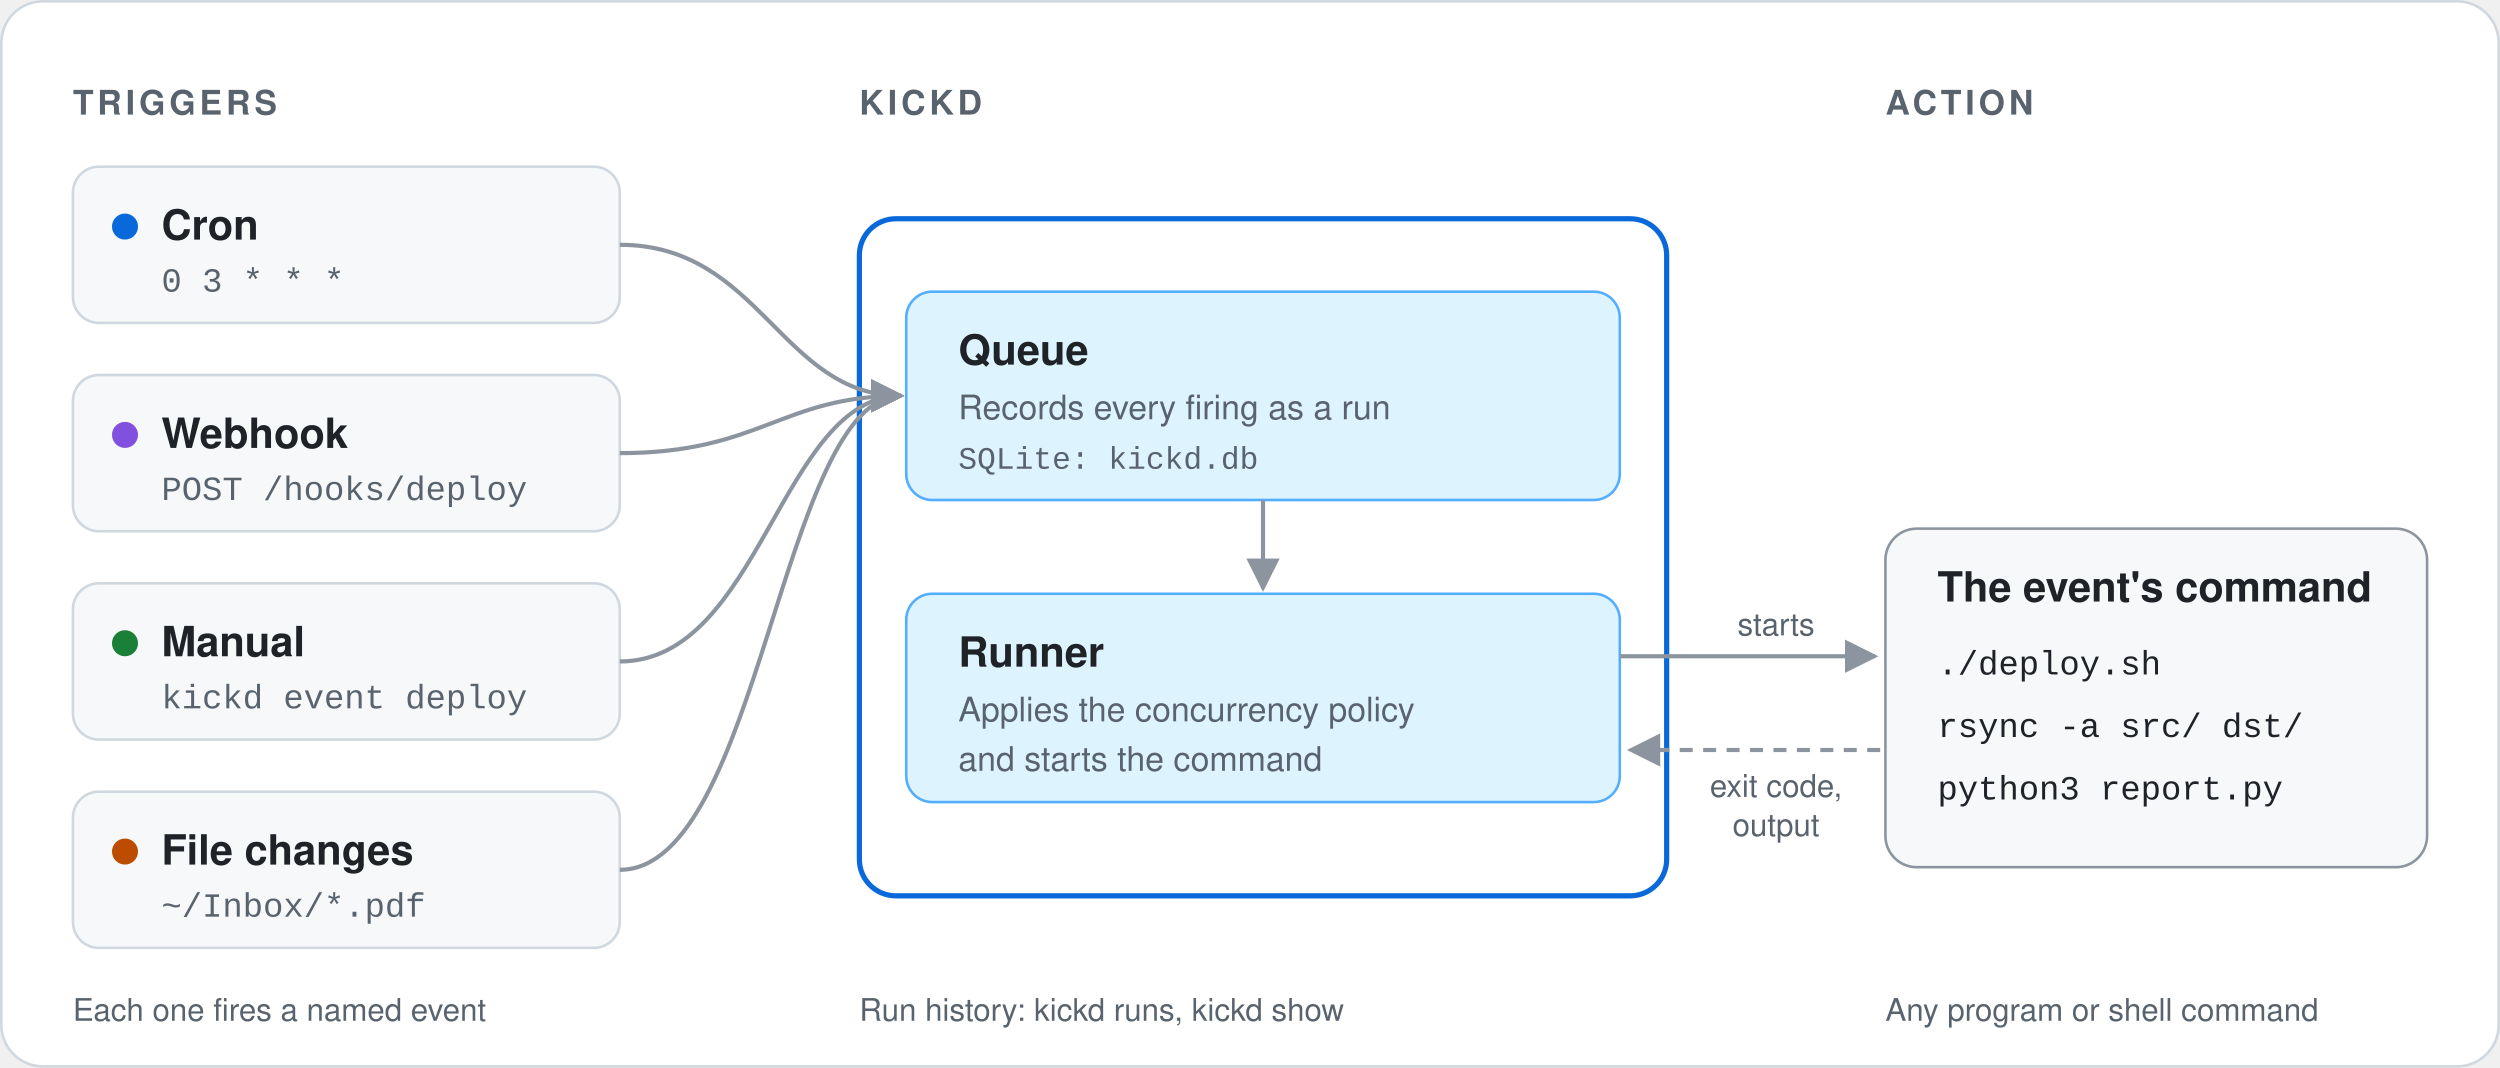
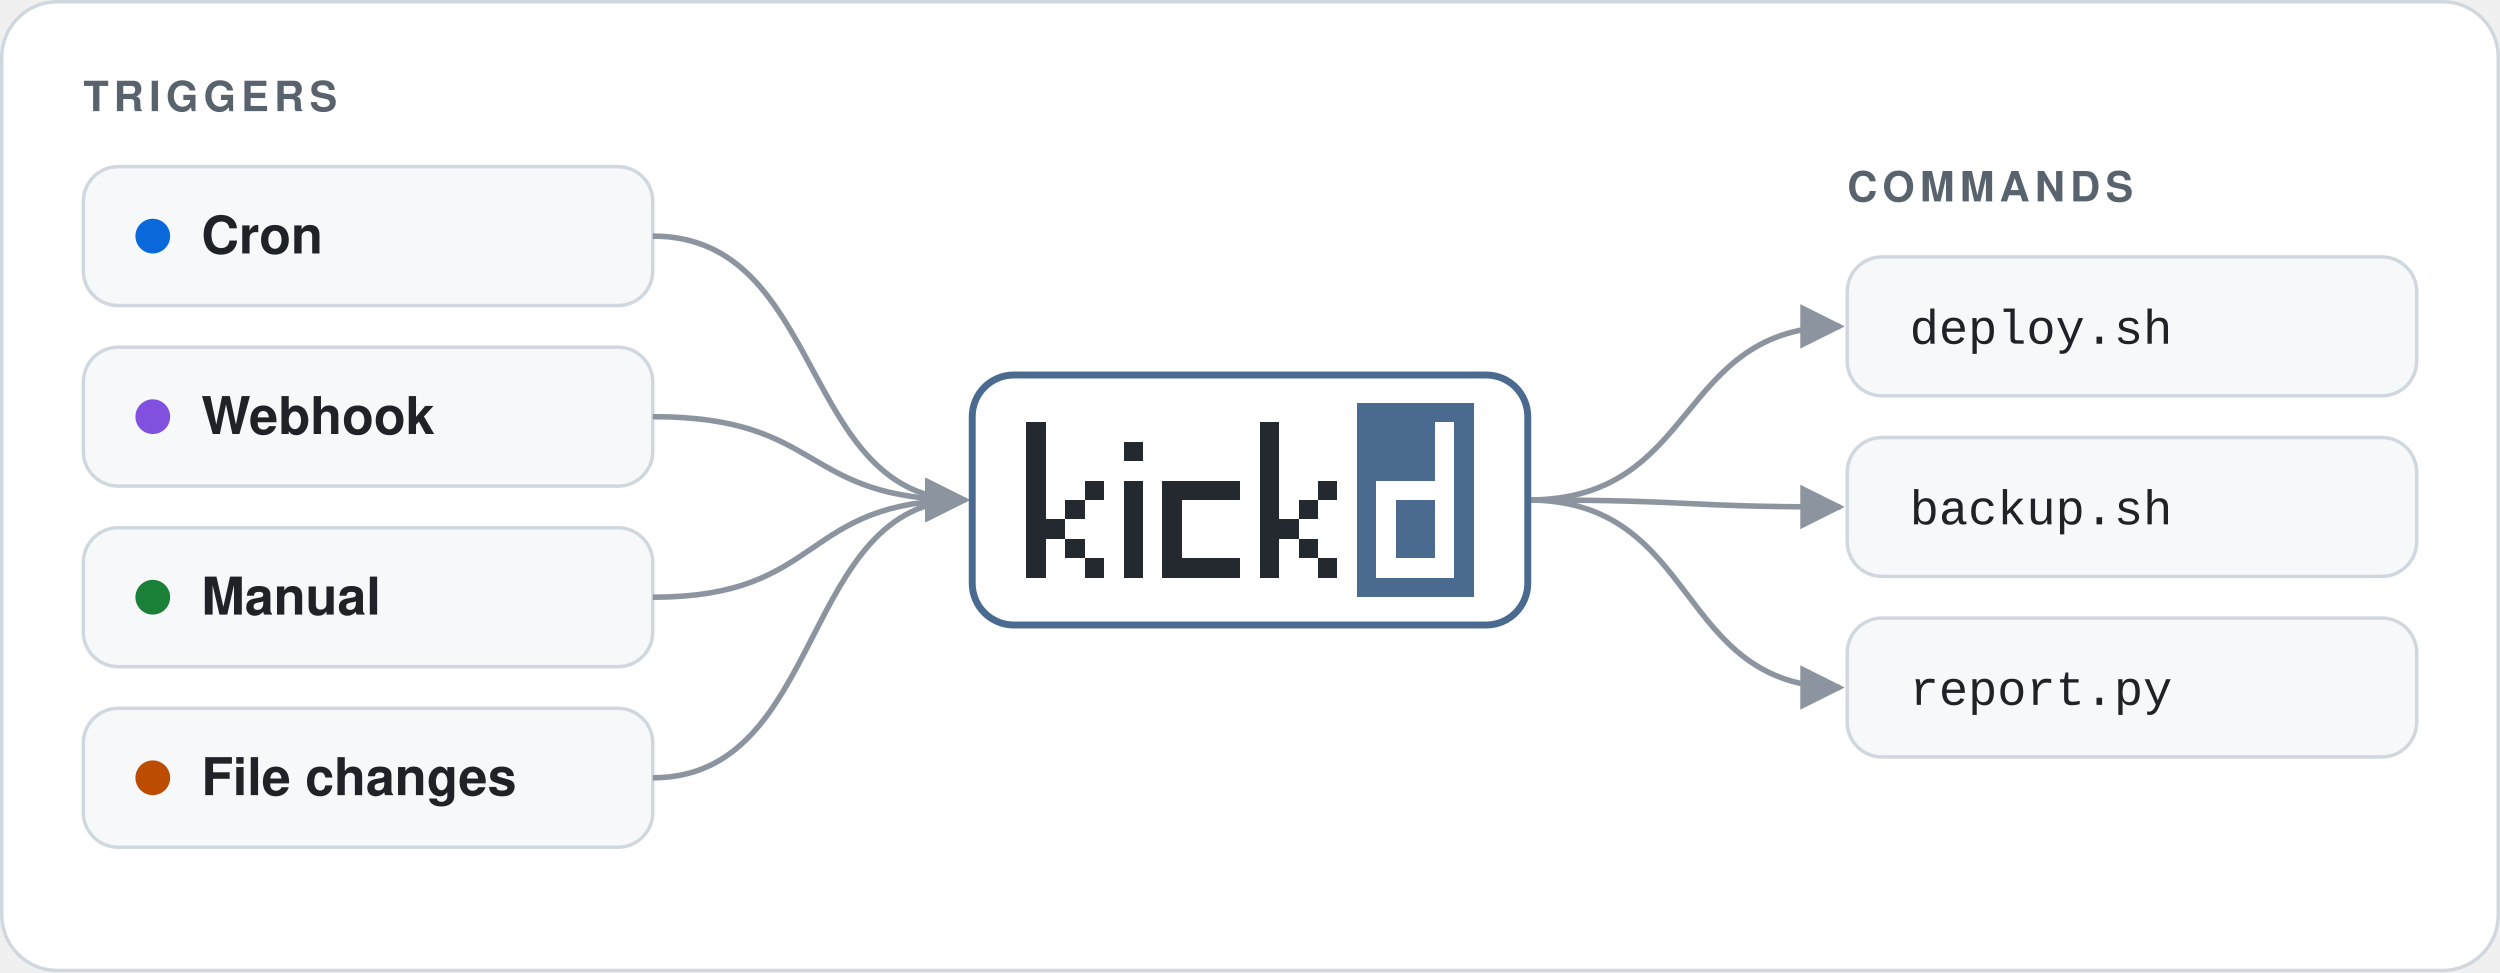
- <svg xmlns="http://www.w3.org/2000/svg" width="960" height="410" viewBox="0 0 960 410" role="img" aria-labelledby="title desc">
+ <svg xmlns="http://www.w3.org/2000/svg" width="720" height="280" viewBox="0 0 720 280" role="img" aria-labelledby="title desc">
  <style>
    text { font-family: -apple-system, BlinkMacSystemFont, "Segoe UI", Helvetica, Arial, sans-serif; }
    .mono { font-family: ui-monospace, SFMono-Regular, Menlo, Consolas, "Liberation Mono", monospace; }
    .bg { fill: #ffffff; stroke: #d0d7de; }
    .card { fill: #f6f8fa; stroke: #d0d7de; }
-     .kickd { fill: #ffffff; stroke: #0969da; }
-     .inner { fill: #ddf4ff; stroke: #54aeff; }
-     .action { fill: #f6f8fa; stroke: #8c959f; }
+     .kickd { fill: #ffffff; stroke: #4a6a8f; }
    .text { fill: #1f2328; }
-     .muted { fill: #59636e; }
-     .head { fill: #59636e; font-size: 13px; font-weight: 600; letter-spacing: 1.5px; }
+     .head { fill: #59636e; font-size: 12px; font-weight: 600; letter-spacing: 1.5px; }
    .line { stroke: #8c959f; fill: none; stroke-width: 1.6; }
    .tip { fill: #8c959f; }
+     .glyph { fill: #24292f; }
+     .block { fill: #4a6a8f; }
    .cron { fill: #0969da; } .webhook { fill: #8250df; } .manual { fill: #1a7f37; } .file { fill: #bc4c00; }
    @media (prefers-color-scheme: dark) {
      .bg { fill: #0d1117; stroke: #30363d; }
      .card { fill: #161b22; stroke: #30363d; }
-       .kickd { fill: #0d1117; stroke: #4493f8; }
-       .inner { fill: #0c2d6b; stroke: #1f6feb; }
-       .action { fill: #161b22; stroke: #6e7681; }
+       .kickd { fill: #0d1117; stroke: #5d7fa6; }
      .text { fill: #e6edf3; }
-       .muted, .head { fill: #9198a1; }
+       .head { fill: #9198a1; }
      .line { stroke: #6e7681; }
      .tip { fill: #6e7681; }
+       .glyph { fill: #e6edf3; }
+       .block { fill: #5d7fa6; }
      .cron { fill: #4493f8; } .webhook { fill: #ab7df8; } .manual { fill: #3fb950; } .file { fill: #f0883e; }
    }
  </style>
  <defs>
    <marker id="arrow" viewBox="0 0 10 10" refX="9" refY="5" markerWidth="8" markerHeight="8" orient="auto-start-reverse">
      <path class="tip" d="M0 0 L10 5 L0 10 z" />
    </marker>
  </defs>
-   <rect class="bg" x="0.5" y="0.5" width="959" height="409" rx="16" />
-   <text class="head" x="28" y="44">TRIGGERS</text>
-   <text class="head" x="330" y="44">KICKD</text>
-   <text class="head" x="724" y="44">ACTION</text>
-   <rect class="card" x="28" y="64" width="210" height="60" rx="10" />
-   <circle class="cron" cx="48" cy="87" r="5" />
-   <text class="text" x="62" y="92" font-size="16" font-weight="600">Cron</text>
-   <text class="muted mono" x="62" y="112" font-size="13">0 3 * * *</text>
-   <rect class="card" x="28" y="144" width="210" height="60" rx="10" />
-   <circle class="webhook" cx="48" cy="167" r="5" />
-   <text class="text" x="62" y="172" font-size="16" font-weight="600">Webhook</text>
-   <text class="muted mono" x="62" y="192" font-size="13">POST /hooks/deploy</text>
-   <rect class="card" x="28" y="224" width="210" height="60" rx="10" />
-   <circle class="manual" cx="48" cy="247" r="5" />
-   <text class="text" x="62" y="252" font-size="16" font-weight="600">Manual</text>
-   <text class="muted mono" x="62" y="272" font-size="13">kickd event deploy</text>
-   <rect class="card" x="28" y="304" width="210" height="60" rx="10" />
-   <circle class="file" cx="48" cy="327" r="5" />
-   <text class="text" x="62" y="332" font-size="16" font-weight="600">File changes</text>
-   <text class="muted mono" x="62" y="352" font-size="13">~/Inbox/*.pdf</text>
-   <rect class="kickd" x="330" y="84" width="310" height="260" rx="14" stroke-width="2" />
-   <rect class="inner" x="348" y="112" width="274" height="80" rx="10" />
-   <text class="text" x="368" y="140" font-size="16" font-weight="600">Queue</text>
-   <text class="muted" x="368" y="161" font-size="13">Records every firing as a run</text>
-   <text class="muted mono" x="368" y="180" font-size="12">SQLite: kickd.db</text>
-   <rect class="inner" x="348" y="228" width="274" height="80" rx="10" />
-   <text class="text" x="368" y="256" font-size="16" font-weight="600">Runner</text>
-   <text class="muted" x="368" y="277" font-size="13">Applies the concurrency policy</text>
-   <text class="muted" x="368" y="296" font-size="13">and starts the command</text>
-   <path class="line" d="M485 192 L485 226" marker-end="url(#arrow)" />
-   <path class="line" d="M238 94 C 292 94, 300 152, 346 152" marker-end="url(#arrow)" />
-   <path class="line" d="M238 174 C 292 174, 300 152, 346 152" marker-end="url(#arrow)" />
-   <path class="line" d="M238 254 C 292 254, 300 152, 346 152" marker-end="url(#arrow)" />
-   <path class="line" d="M238 334 C 292 334, 300 152, 346 152" marker-end="url(#arrow)" />
-   <path class="line" d="M622 252 L720 252" marker-end="url(#arrow)" />
-   <text class="muted" x="682" y="244" font-size="12" text-anchor="middle">starts</text>
-   <path class="line" d="M722 288 L626 288" stroke-dasharray="5 4" marker-end="url(#arrow)" />
-   <text class="muted" x="682" y="306" font-size="12" text-anchor="middle">exit code,</text>
-   <text class="muted" x="682" y="321" font-size="12" text-anchor="middle">output</text>
-   <rect class="action" x="724" y="203" width="208" height="130" rx="12" />
-   <text class="text" x="744" y="231" font-size="16" font-weight="600">The event's command</text>
-   <text class="text mono" x="744" y="259" font-size="13">./deploy.sh</text>
-   <text class="text mono" x="744" y="283" font-size="13">rsync -a src/ dst/</text>
-   <text class="text mono" x="744" y="307" font-size="13">python3 report.py</text>
-   <text class="muted" x="28" y="392" font-size="12">Each one fires a named event</text>
-   <text class="muted" x="330" y="392" font-size="12">Run history: kickd runs, kickd show</text>
-   <text class="muted" x="724" y="392" font-size="12">Any program or shell command</text>
+   <rect class="bg" x="0.5" y="0.5" width="719" height="279" rx="16" />
+   <text class="head" x="24" y="32">TRIGGERS</text>
+   <text class="head" x="532" y="58">COMMANDS</text>
+   <rect class="card" x="24" y="48" width="164" height="40" rx="10" />
+   <circle class="cron" cx="44" cy="68" r="5" />
+   <text class="text" x="58" y="73" font-size="15" font-weight="600">Cron</text>
+   <path class="line" d="M188 68 C 238 68, 230 144, 278 144" marker-end="url(#arrow)" />
+   <rect class="card" x="24" y="100" width="164" height="40" rx="10" />
+   <circle class="webhook" cx="44" cy="120" r="5" />
+   <text class="text" x="58" y="125" font-size="15" font-weight="600">Webhook</text>
+   <path class="line" d="M188 120 C 238 120, 230 144, 278 144" marker-end="url(#arrow)" />
+   <rect class="card" x="24" y="152" width="164" height="40" rx="10" />
+   <circle class="manual" cx="44" cy="172" r="5" />
+   <text class="text" x="58" y="177" font-size="15" font-weight="600">Manual</text>
+   <path class="line" d="M188 172 C 238 172, 230 144, 278 144" marker-end="url(#arrow)" />
+   <rect class="card" x="24" y="204" width="164" height="40" rx="10" />
+   <circle class="file" cx="44" cy="224" r="5" />
+   <text class="text" x="58" y="229" font-size="15" font-weight="600">File changes</text>
+   <path class="line" d="M188 224 C 238 224, 230 144, 278 144" marker-end="url(#arrow)" />
+   <path class="line" d="M440 144 C 490 144, 482 94, 530 94" marker-end="url(#arrow)" />
+   <rect class="card" x="532" y="74" width="164" height="40" rx="10" />
+   <text class="text mono" x="550" y="99" font-size="14">deploy.sh</text>
+   <path class="line" d="M440 144 C 490 144, 482 146, 530 146" marker-end="url(#arrow)" />
+   <rect class="card" x="532" y="126" width="164" height="40" rx="10" />
+   <text class="text mono" x="550" y="151" font-size="14">backup.sh</text>
+   <path class="line" d="M440 144 C 490 144, 482 198, 530 198" marker-end="url(#arrow)" />
+   <rect class="card" x="532" y="178" width="164" height="40" rx="10" />
+   <text class="text mono" x="550" y="203" font-size="14">report.py</text>
+   <rect class="kickd" x="280" y="108" width="160" height="72" rx="12" stroke-width="2" />
+   <g transform="translate(295.6 116.0) scale(0.35)" shape-rendering="crispEdges">
+     <g class="glyph">
+       <rect x="0" y="16" width="16" height="16" />
+       <rect x="0" y="32" width="16" height="16" />
+       <rect x="0" y="48" width="16" height="16" />
+       <rect x="0" y="64" width="16" height="16" />
+       <rect x="48" y="64" width="16" height="16" />
+       <rect x="0" y="80" width="16" height="16" />
+       <rect x="32" y="80" width="16" height="16" />
+       <rect x="0" y="96" width="32" height="16" />
+       <rect x="0" y="112" width="16" height="16" />
+       <rect x="32" y="112" width="16" height="16" />
+       <rect x="0" y="128" width="16" height="16" />
+       <rect x="48" y="128" width="16" height="16" />
+       <rect x="80" y="32" width="16" height="16" />
+       <rect x="80" y="64" width="16" height="16" />
+       <rect x="80" y="80" width="16" height="16" />
+       <rect x="80" y="96" width="16" height="16" />
+       <rect x="80" y="112" width="16" height="16" />
+       <rect x="80" y="128" width="16" height="16" />
+       <rect x="112" y="64" width="64" height="16" />
+       <rect x="112" y="80" width="16" height="16" />
+       <rect x="112" y="96" width="16" height="16" />
+       <rect x="112" y="112" width="16" height="16" />
+       <rect x="112" y="128" width="64" height="16" />
+       <rect x="192" y="16" width="16" height="16" />
+       <rect x="192" y="32" width="16" height="16" />
+       <rect x="192" y="48" width="16" height="16" />
+       <rect x="192" y="64" width="16" height="16" />
+       <rect x="240" y="64" width="16" height="16" />
+       <rect x="192" y="80" width="16" height="16" />
+       <rect x="224" y="80" width="16" height="16" />
+       <rect x="192" y="96" width="32" height="16" />
+       <rect x="192" y="112" width="16" height="16" />
+       <rect x="224" y="112" width="16" height="16" />
+       <rect x="192" y="128" width="16" height="16" />
+       <rect x="240" y="128" width="16" height="16" />
+     </g>
+     <rect class="block" x="272" y="0" width="96" height="160" />
+     <g fill="#ffffff">
+       <rect x="336" y="16" width="16" height="16" />
+       <rect x="336" y="32" width="16" height="16" />
+       <rect x="336" y="48" width="16" height="16" />
+       <rect x="288" y="64" width="64" height="16" />
+       <rect x="288" y="80" width="16" height="16" />
+       <rect x="336" y="80" width="16" height="16" />
+       <rect x="288" y="96" width="16" height="16" />
+       <rect x="336" y="96" width="16" height="16" />
+       <rect x="288" y="112" width="16" height="16" />
+       <rect x="336" y="112" width="16" height="16" />
+       <rect x="288" y="128" width="64" height="16" />
+     </g>
+   </g>
</svg>
